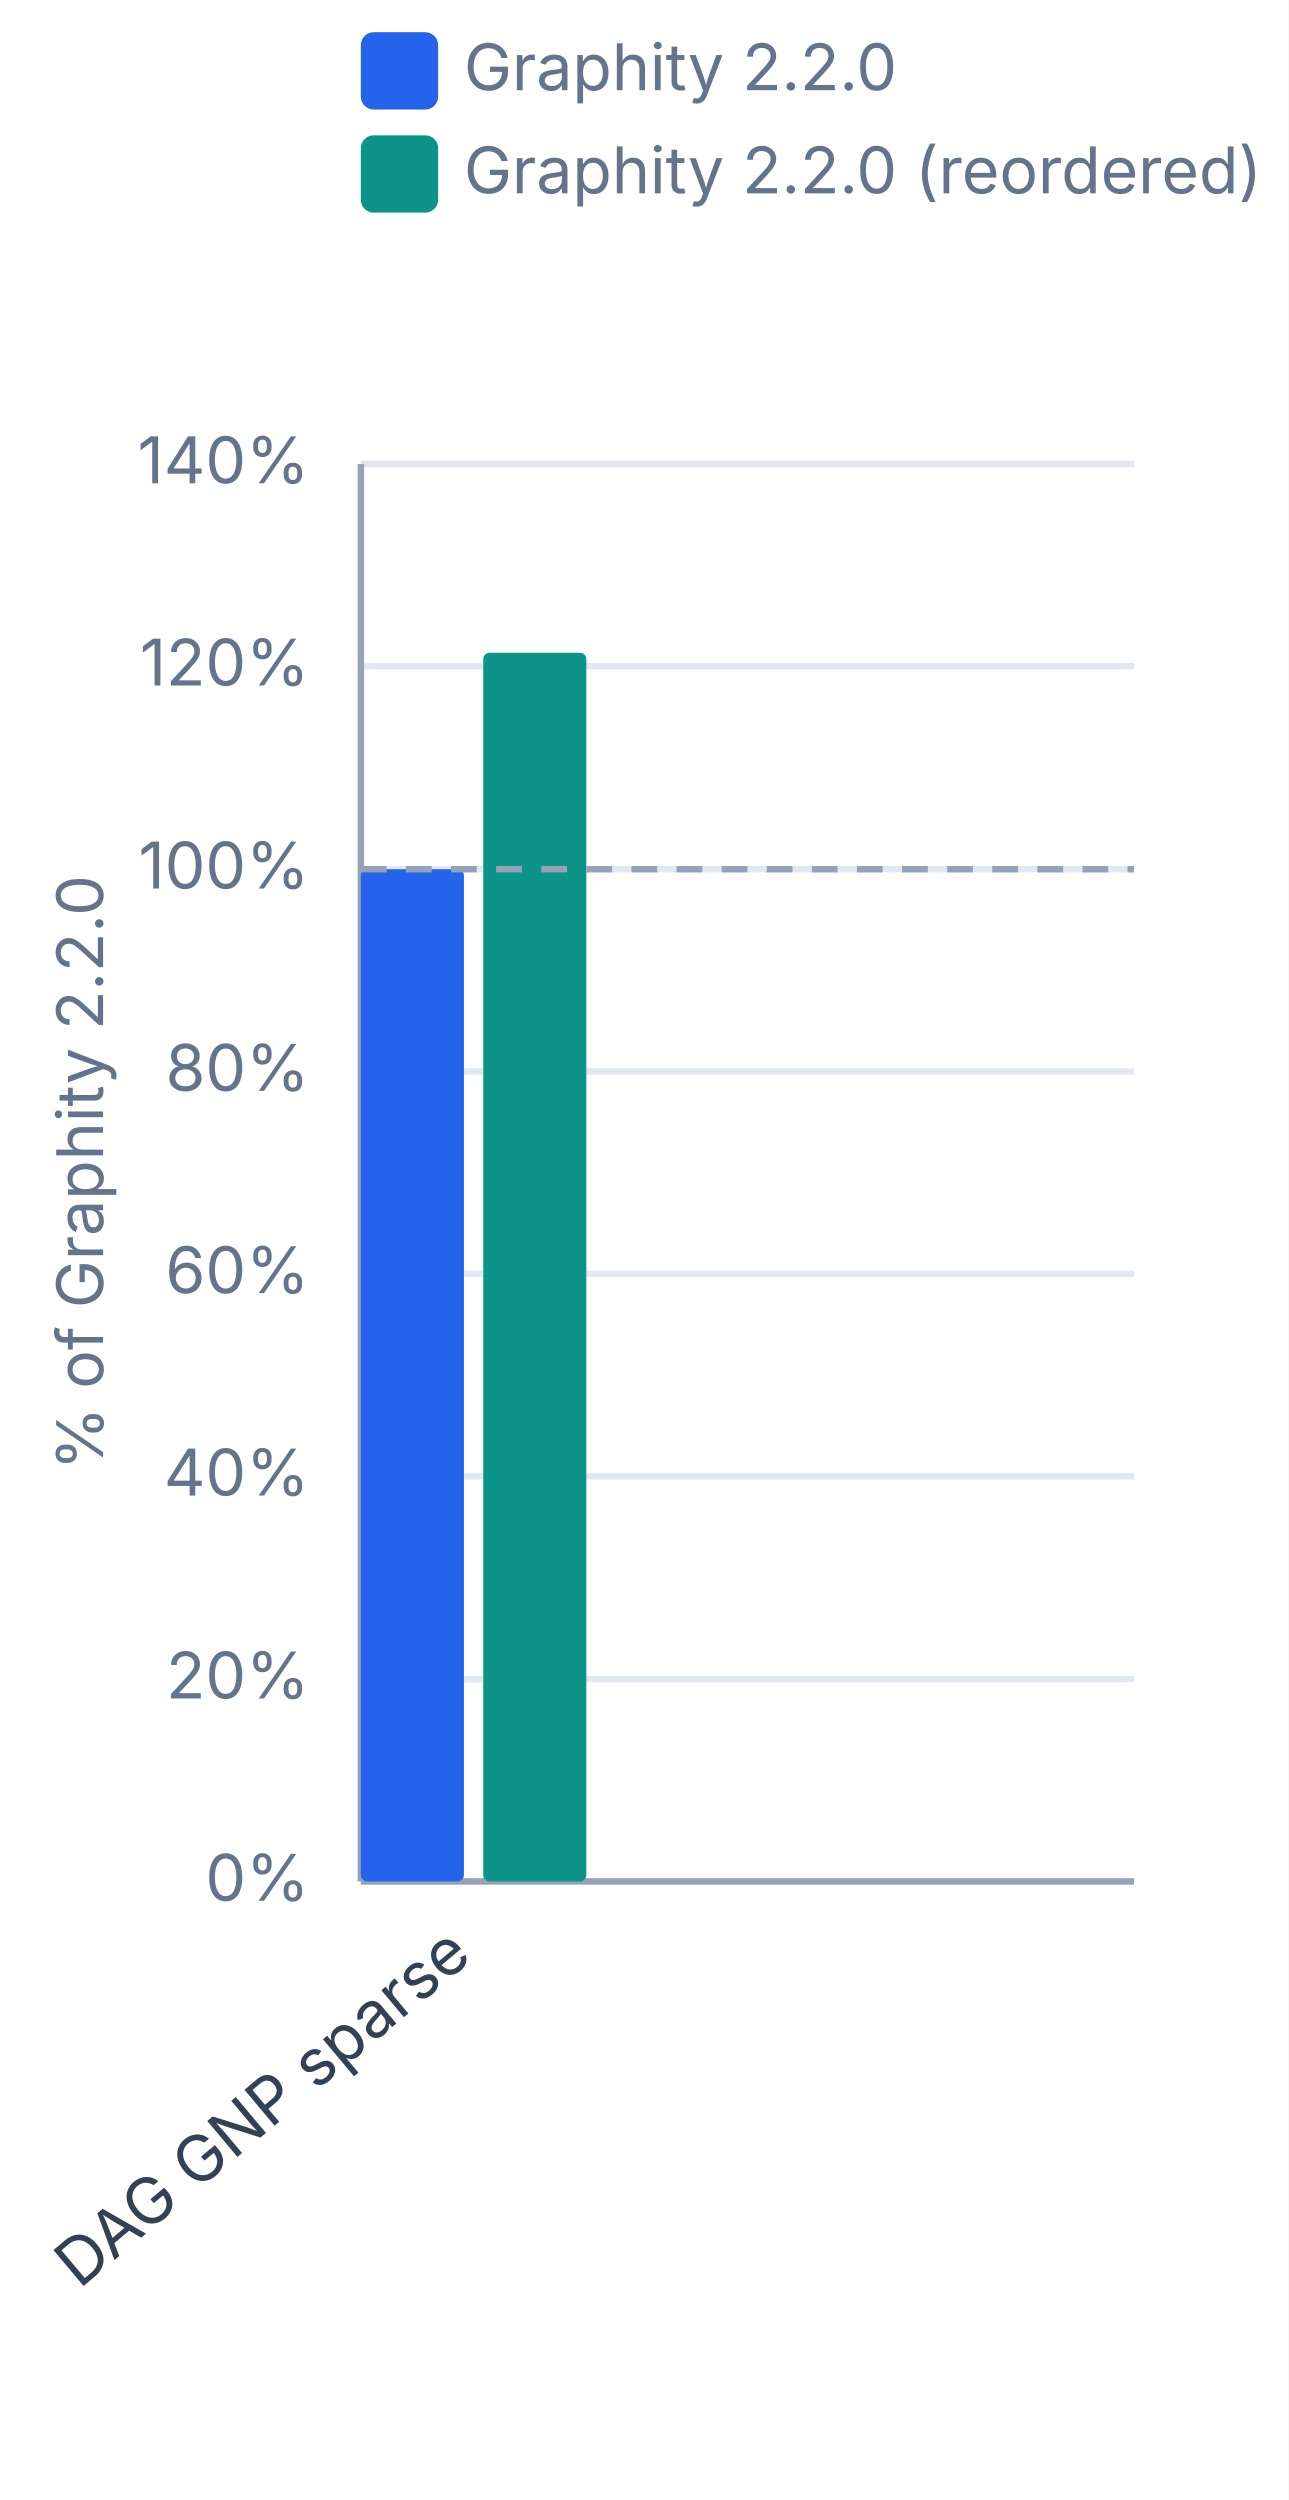
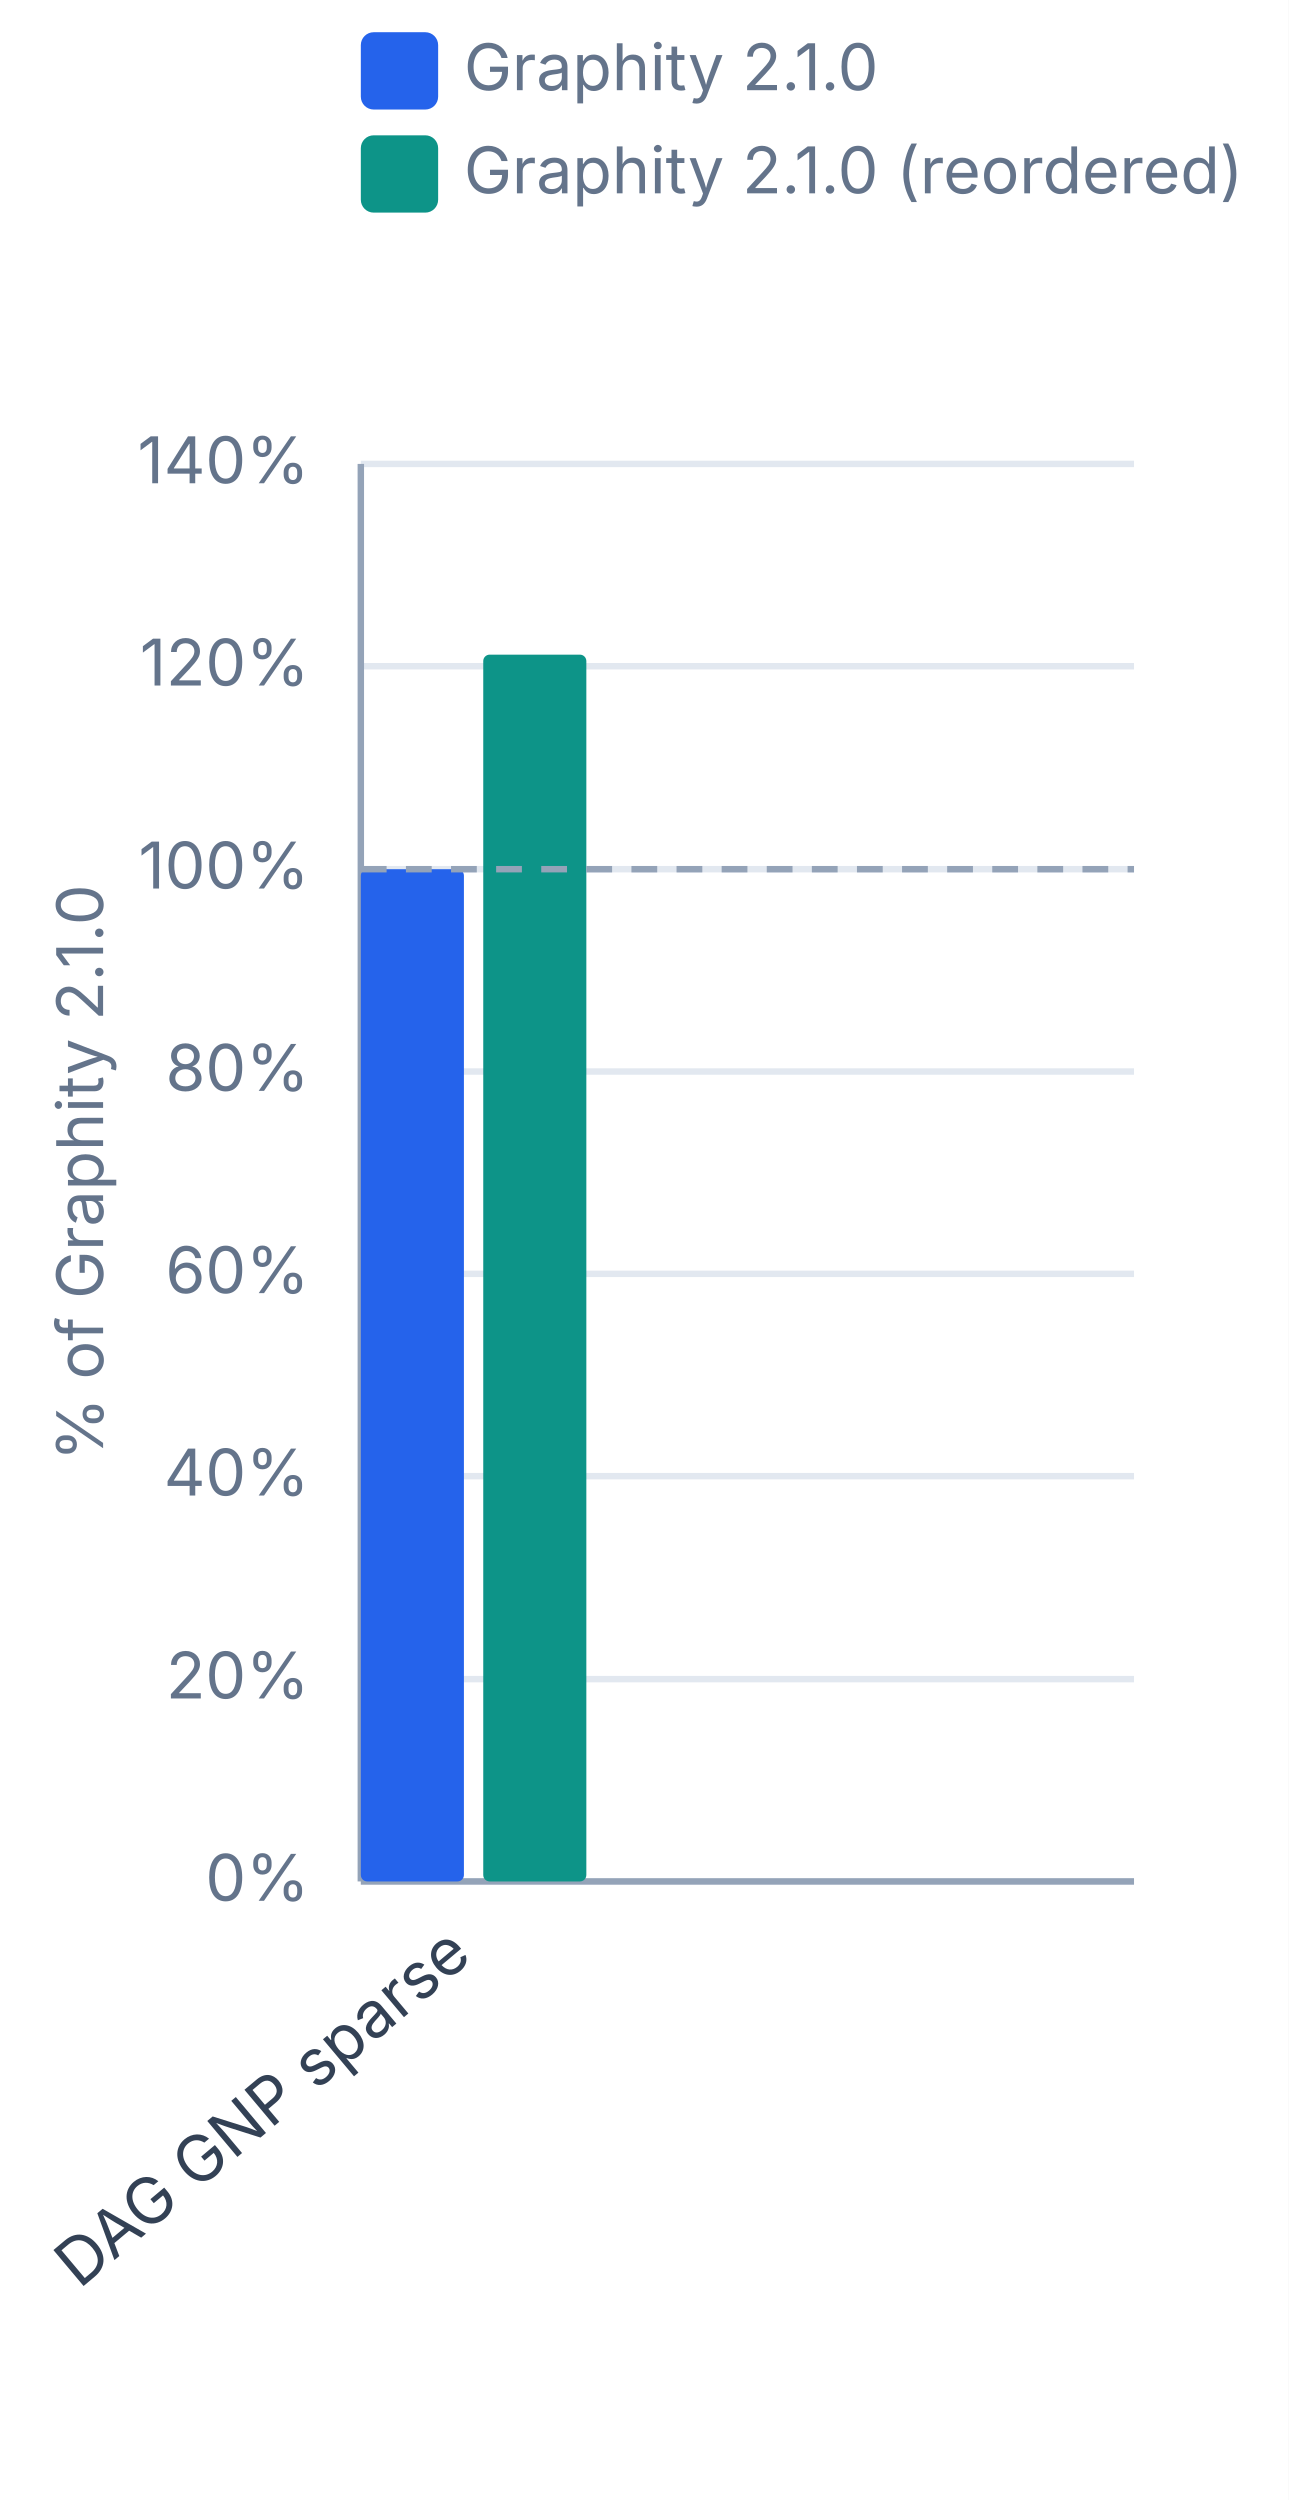
<svg xmlns="http://www.w3.org/2000/svg" width="200" height="388" viewBox="0 0 200 388" role="img">
  <style>text{font-family:ui-sans-serif,system-ui,-apple-system,Segoe UI,sans-serif;font-size:11px;fill:#334155}.axis{stroke:#94a3b8;stroke-width:1;fill:none}.grid{stroke:#e2e8f0;stroke-width:1}.ylabel{fill:#64748b;font-size:10px}.tick{fill:#64748b;font-size:10px}.xlabel{font-size:10px}</style>
  <rect x="0" y="0" width="200" height="388" fill="#ffffff" />
  <rect x="56" y="5" width="12" height="12" rx="2" fill="#2563eb" />
-   <text x="72" y="14" class="tick">Graphity 2.2.0</text>
+   <text x="72" y="14" class="tick">Graphity 2.1.0</text>
  <rect x="56" y="21" width="12" height="12" rx="2" fill="#0d9488" />
-   <text x="72" y="30" class="tick">Graphity 2.2.0 (reordered)</text>
+   <text x="72" y="30" class="tick">Graphity 2.1.0 (reordered)</text>
  <line class="grid" x1="56" y1="292.0" x2="176" y2="292.0" />
  <text class="tick" x="48" y="295.0" text-anchor="end">0%</text>
  <line class="grid" x1="56" y1="260.6" x2="176" y2="260.6" />
  <text class="tick" x="48" y="263.6" text-anchor="end">20%</text>
  <line class="grid" x1="56" y1="229.1" x2="176" y2="229.1" />
  <text class="tick" x="48" y="232.1" text-anchor="end">40%</text>
  <line class="grid" x1="56" y1="197.7" x2="176" y2="197.7" />
  <text class="tick" x="48" y="200.7" text-anchor="end">60%</text>
  <line class="grid" x1="56" y1="166.3" x2="176" y2="166.3" />
  <text class="tick" x="48" y="169.3" text-anchor="end">80%</text>
  <line class="grid" x1="56" y1="134.9" x2="176" y2="134.9" />
  <text class="tick" x="48" y="137.9" text-anchor="end">100%</text>
  <line class="grid" x1="56" y1="103.4" x2="176" y2="103.4" />
  <text class="tick" x="48" y="106.4" text-anchor="end">120%</text>
  <line class="grid" x1="56" y1="72.0" x2="176" y2="72.0" />
  <text class="tick" x="48" y="75.0" text-anchor="end">140%</text>
  <line class="axis" x1="56" y1="72" x2="56" y2="292" />
  <line class="axis" x1="56" y1="292" x2="176" y2="292" />
-   <text class="ylabel" x="16" y="182.0" text-anchor="middle" transform="rotate(-90 16 182.0)">% of Graphity 2.2.0</text>
+   <text class="ylabel" x="16" y="182.0" text-anchor="middle" transform="rotate(-90 16 182.0)">% of Graphity 2.1.0</text>
  <text class="xlabel" x="73.5" y="304.0" text-anchor="end" transform="rotate(-40 73.5 304.0)">DAG GNP sparse</text>
  <rect x="56.0" y="134.9" width="16" height="157.1" fill="#2563eb" rx="1" />
-   <rect x="75.0" y="101.3" width="16" height="190.7" fill="#0d9488" rx="1" />
+   <rect x="75.0" y="101.6" width="16" height="190.4" fill="#0d9488" rx="1" />
  <line x1="56" y1="134.9" x2="176" y2="134.9" stroke="#94a3b8" stroke-width="1" stroke-dasharray="4 3" />
</svg>
